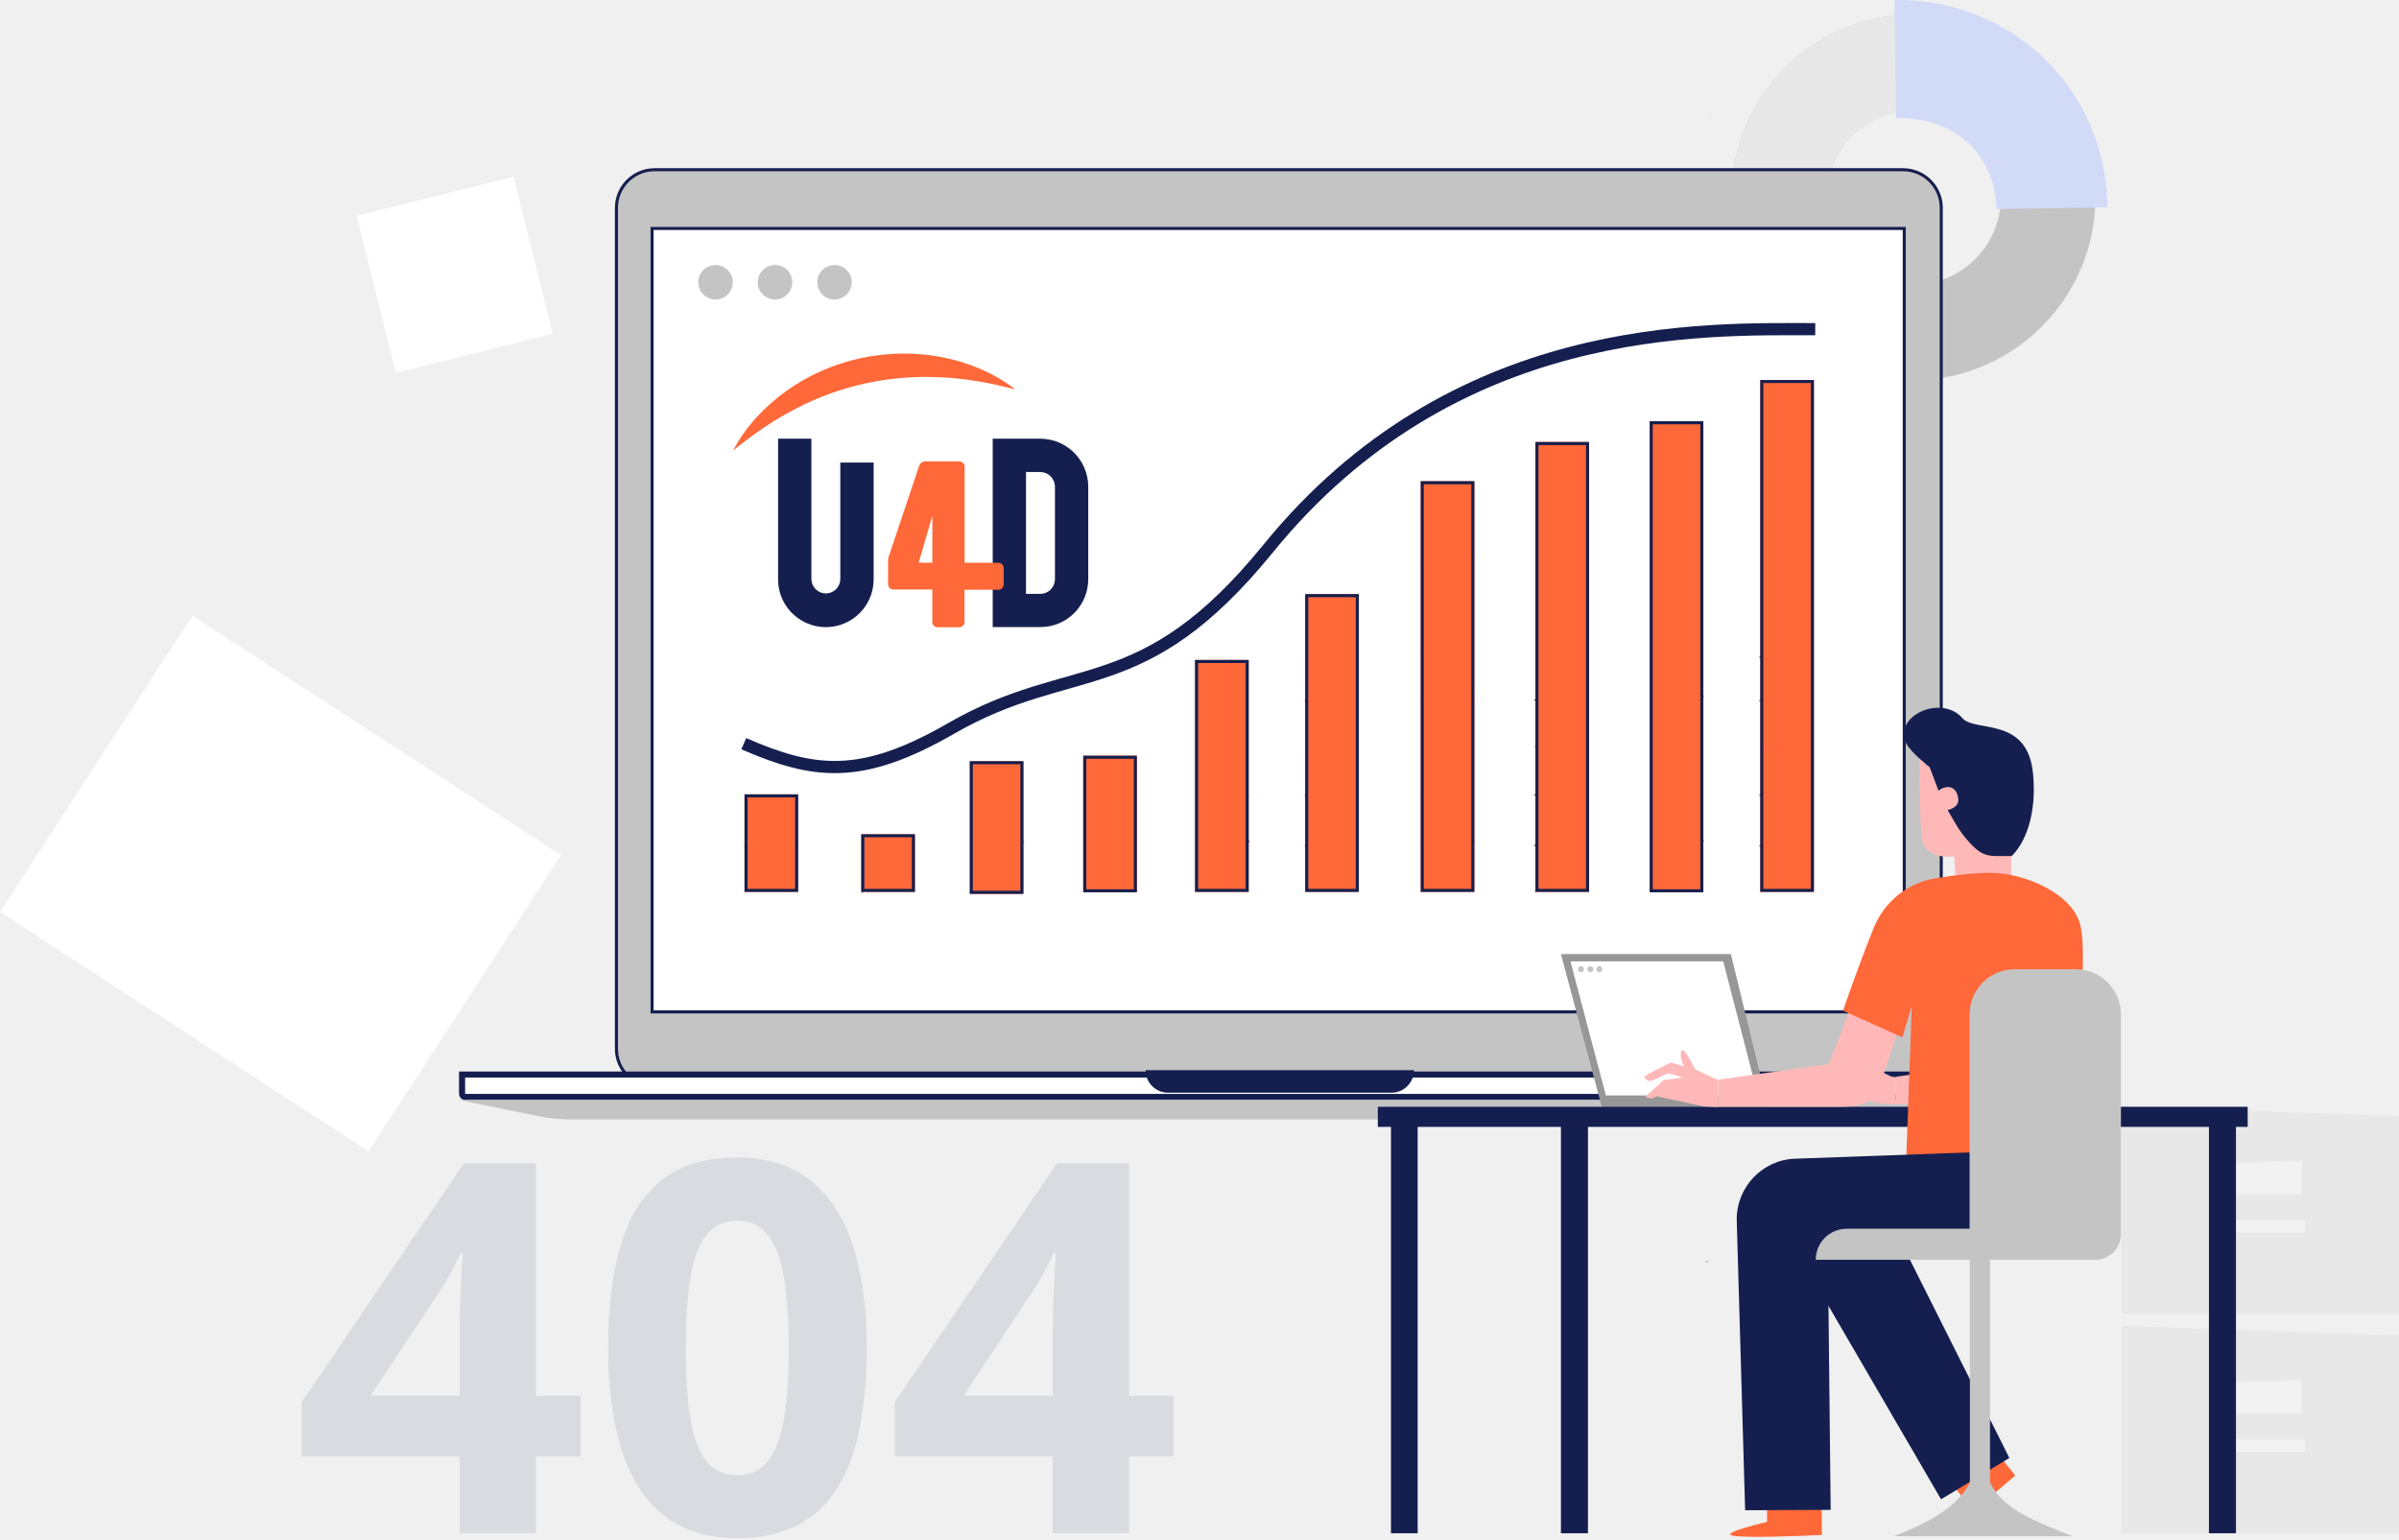
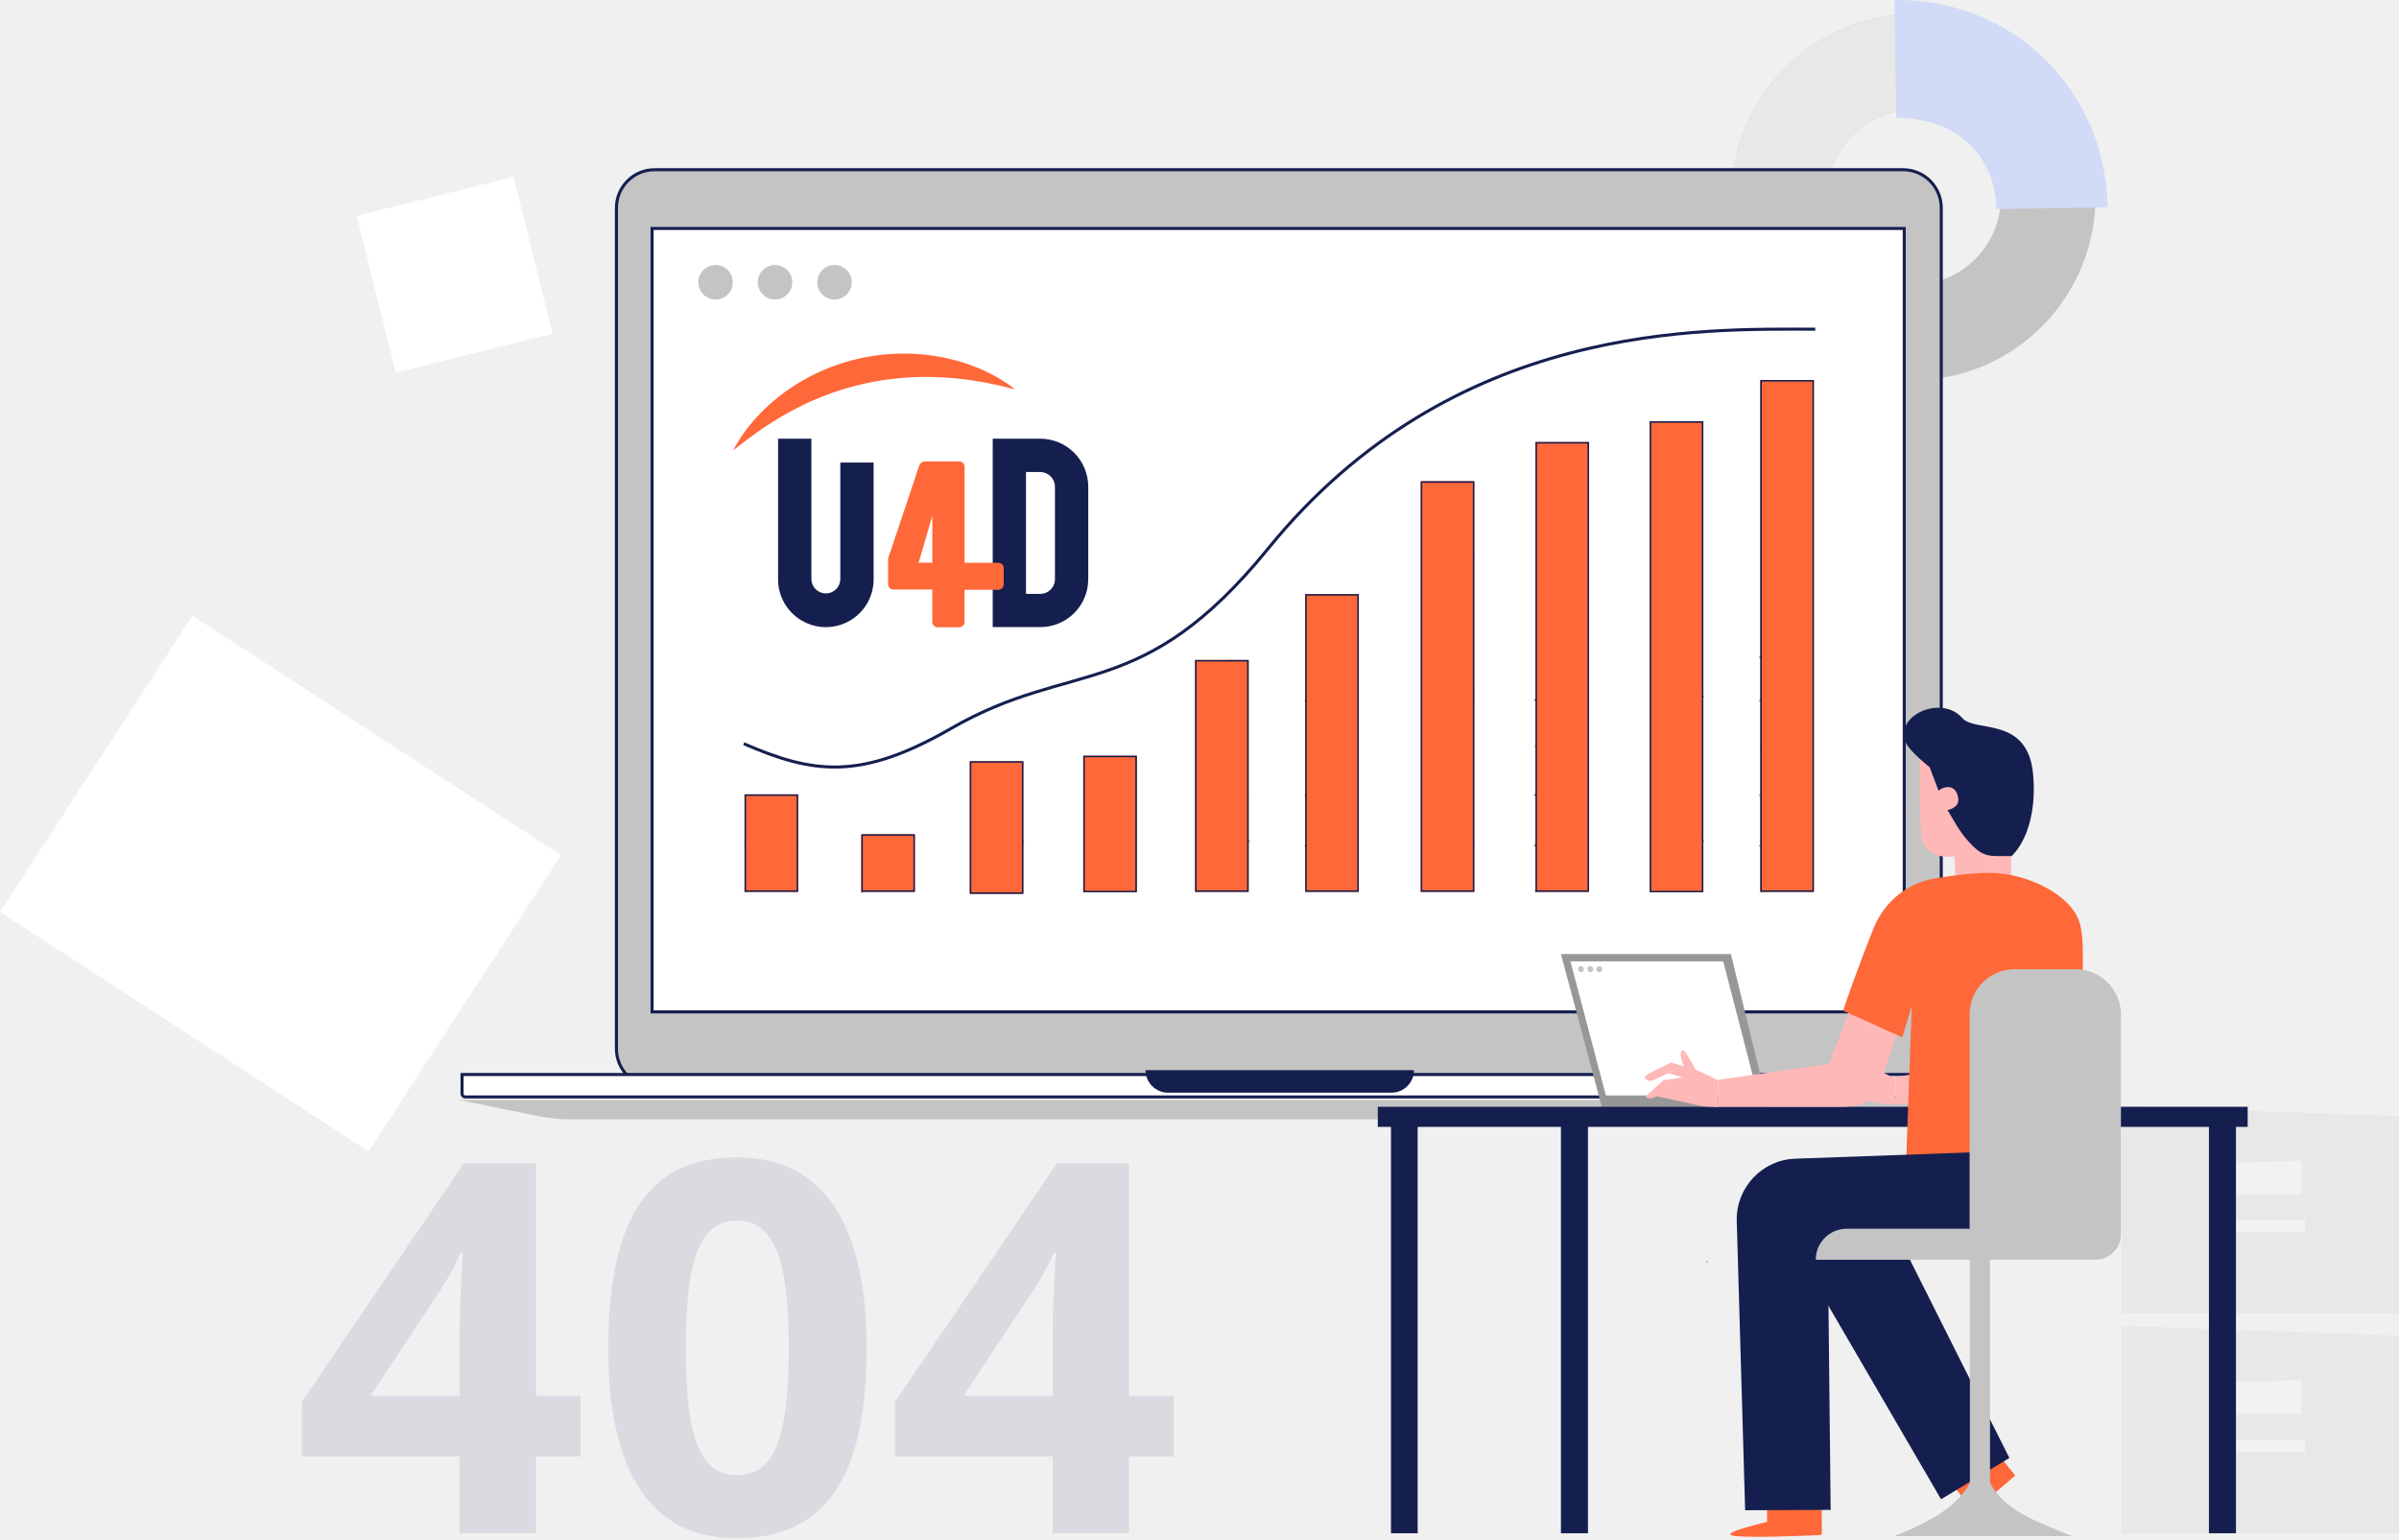
<svg xmlns="http://www.w3.org/2000/svg" width="787" height="505" viewBox="0 0 787 505" fill="none">
  <rect x="117" y="70.832" width="53.043" height="53.043" transform="rotate(-14 117 70.8325)" fill="white" />
  <rect y="299.193" width="115.903" height="144.183" transform="rotate(-56.9897 0 299.193)" fill="white" />
  <path d="M568.009 65.755C567.442 32.692 593.893 5.297 626.767 4.731C659.64 4.164 686.846 30.614 687.413 63.677C687.98 96.739 661.53 124.134 628.656 124.701C595.782 125.268 568.576 98.818 568.009 65.755ZM656.428 64.243C656.239 48.373 643.203 35.715 627.333 36.093C611.652 36.282 598.994 49.507 599.183 65.188C599.372 81.058 612.408 93.716 628.278 93.339C643.959 93.15 656.617 80.114 656.428 64.243Z" fill="#C4C4C4" />
  <path d="M568.02 65.754C567.453 32.692 593.904 5.297 626.777 4.73L627.344 36.092C611.663 36.281 599.005 49.506 599.193 65.188C599.382 81.058 612.419 93.716 628.289 93.338L628.855 124.701C595.793 125.267 568.587 98.817 568.02 65.754Z" fill="#E8E8E8" />
  <path d="M621.485 0.008C660.026 -0.558 690.822 29.292 691.389 68.023L654.925 68.59C654.547 50.075 640.567 38.361 622.052 38.739L621.485 0.008Z" fill="#D1DAF7" />
  <rect x="212.929" y="71.186" width="412.449" height="261.378" fill="white" />
  <path d="M624.305 356.604C631.226 356.604 636.837 350.993 636.837 344.072L636.837 68.216C636.837 61.294 631.226 55.684 624.305 55.684L419.53 55.684L214.755 55.684C207.833 55.684 202.223 61.294 202.223 68.216L202.223 344.072C202.223 350.993 207.834 356.604 214.755 356.604L624.305 356.604ZM624.696 74.955L624.696 331.985L213.918 331.985L213.918 74.955L624.696 74.955Z" fill="#C4C4C4" stroke="#151F4F" />
-   <path d="M686.924 359.893C687.476 359.893 687.924 359.445 687.924 358.893L687.924 352.539L151.582 352.539L151.582 358.893C151.582 359.445 152.029 359.893 152.582 359.893L686.924 359.893Z" fill="white" stroke="#151F4F" stroke-width="2" />
+   <path d="M686.924 359.893C687.476 359.893 687.924 359.445 687.924 358.893L687.924 352.539L151.582 352.539L151.582 358.893C151.582 359.445 152.029 359.893 152.582 359.893L686.924 359.893Z" fill="white" stroke="#151F4F" strokeWidth="2" />
  <path d="M661.989 366.203C658.462 366.898 654.875 367.248 651.279 367.248L187.376 367.248C183.666 367.248 179.965 366.875 176.329 366.135L150.582 360.893L688.924 360.893L661.989 366.203Z" fill="#C4C4C4" />
  <path d="M383.203 358.503L456.47 358.503C460.55 358.503 463.858 355.195 463.858 351.114L375.814 351.114C375.814 355.195 379.122 358.503 383.203 358.503Z" fill="#151F4F" />
  <path d="M275.67 159.62V190.111C275.628 191.341 275.11 192.506 274.224 193.361C273.339 194.216 272.156 194.694 270.924 194.694C269.693 194.694 268.51 194.216 267.625 193.361C266.739 192.506 266.221 191.341 266.179 190.111V143.932H255.256V190.133C255.26 193.451 256.321 196.681 258.285 199.356C260.249 202.031 263.013 204.012 266.179 205.013C269.264 206.01 272.585 206.01 275.67 205.013C278.836 204.012 281.6 202.031 283.564 199.356C285.528 196.681 286.589 193.451 286.593 190.133V151.748H275.67V159.62Z" fill="#151F4F" />
  <path d="M325.663 143.932H341.301C345.46 143.946 349.445 145.604 352.385 148.543C355.326 151.482 356.985 155.464 357 159.62V190.111C356.982 194.261 355.321 198.235 352.379 201.164C349.436 204.092 345.453 205.737 341.301 205.739H325.663V143.932ZM336.585 154.847V194.845H341.301C342.554 194.837 343.755 194.34 344.647 193.459C345.539 192.579 346.052 191.386 346.077 190.133V159.643C346.067 158.38 345.56 157.172 344.667 156.279C343.773 155.386 342.564 154.88 341.301 154.869L336.585 154.847Z" fill="#151F4F" />
  <path d="M240.505 147.789C244.544 140.078 250.718 133.464 257.941 128.275C265.26 123.066 273.565 119.402 282.349 117.509C291.134 115.61 300.211 115.502 309.038 117.193C317.764 118.901 326.14 122.366 333.003 127.727C330.887 127.202 328.798 126.706 326.734 126.241C324.67 125.775 322.61 125.38 320.554 125.054C316.485 124.374 312.378 123.942 308.256 123.763C300.168 123.385 292.066 124.046 284.147 125.731C276.239 127.443 268.592 130.189 261.402 133.897C259.59 134.832 257.793 135.82 256.01 136.863C254.241 137.921 252.482 139.025 250.751 140.189C249.021 141.353 247.312 142.584 245.603 143.842C243.895 145.101 242.214 146.437 240.505 147.789Z" fill="#FF6839" />
  <path d="M301.455 153.034C301.866 151.926 302.515 151.371 303.391 151.371H314.658C315.116 151.368 315.558 151.543 315.889 151.859C316.064 152.003 316.204 152.185 316.3 152.39C316.396 152.595 316.445 152.819 316.444 153.045V184.645H327.6C327.827 184.645 328.051 184.695 328.257 184.791C328.463 184.887 328.646 185.026 328.793 185.199C329.106 185.532 329.278 185.973 329.275 186.43V191.707C329.281 192.165 329.108 192.606 328.793 192.938C328.646 193.112 328.464 193.251 328.258 193.347C328.052 193.443 327.827 193.492 327.6 193.492H316.416V204.131C316.417 204.357 316.368 204.581 316.272 204.786C316.176 204.992 316.036 205.173 315.862 205.317C315.531 205.636 315.089 205.811 314.63 205.805H307.629C307.17 205.811 306.728 205.636 306.398 205.317C306.223 205.173 306.083 204.992 305.987 204.786C305.891 204.581 305.842 204.357 305.843 204.131V193.404H293.006C292.78 193.404 292.556 193.354 292.351 193.258C292.146 193.163 291.964 193.023 291.819 192.849C291.504 192.518 291.331 192.076 291.337 191.619V183.73C291.345 183.464 291.375 183.199 291.425 182.937C291.442 182.682 291.532 182.437 291.686 182.233L301.455 153.034ZM305.86 169.222L301.366 184.611H305.86V169.222Z" fill="#FF6839" />
  <mask id="path-15-inside-1_573_4001" fill="white">
    <path d="M476.496 157.885C476.488 157.878 476.473 157.878 476.45 157.885H466.074V167.74C465.964 167.883 465.916 167.97 465.939 167.992C465.954 168.007 466 167.992 466.074 167.95V184.349C465.969 184.483 465.922 184.561 465.939 184.578C465.952 184.59 465.997 184.569 466.074 184.52V213.224C465.969 213.358 465.922 213.436 465.939 213.453C465.952 213.464 465.997 213.444 466.074 213.395V229.81C465.969 229.943 465.922 230.022 465.939 230.038C465.952 230.05 465.997 230.03 466.074 229.98V260.907C465.969 261.041 465.922 261.119 465.939 261.136C465.952 261.148 465.997 261.128 466.074 261.078V277.493C465.969 277.626 465.922 277.704 465.939 277.721C465.952 277.733 465.997 277.713 466.074 277.663V292.622H466.21C466.215 292.626 466.224 292.626 466.238 292.622H483.669V276.007C483.775 275.873 483.823 275.794 483.805 275.777C483.793 275.765 483.747 275.787 483.669 275.839V228.453C483.775 228.319 483.823 228.241 483.805 228.224C483.793 228.212 483.747 228.232 483.669 228.282V182.993C483.775 182.859 483.823 182.78 483.805 182.763C483.793 182.739 483.747 182.75 483.669 182.792V157.885L476.496 157.885Z" />
    <path d="M244.241 260.618H261.836V275.965C261.913 275.915 261.959 275.895 261.972 275.907C261.989 275.924 261.942 276.002 261.836 276.136V292.622H244.615C244.476 292.723 244.394 292.768 244.377 292.752C244.364 292.74 244.385 292.696 244.437 292.622H244.241V277.663C244.164 277.713 244.118 277.733 244.106 277.721C244.088 277.705 244.135 277.626 244.241 277.493V260.618Z" />
    <path d="M282.544 273.705H300.139V276.166C300.144 276.171 300.144 276.181 300.139 276.195V292.622H283.118C282.774 292.9 282.573 293.038 282.544 293.011C282.521 292.989 282.615 292.854 282.811 292.622H282.544V273.705Z" />
    <path d="M318.14 249.733H330.283C330.302 249.727 330.315 249.727 330.322 249.733L335.735 249.733V261.135L335.737 261.137L335.738 261.139L335.739 261.143L335.739 261.147L335.738 261.154C335.738 261.157 335.737 261.161 335.735 261.165V276.196C335.894 276.075 335.987 276.019 336.006 276.037C336.03 276.059 335.934 276.196 335.735 276.43V293.27H318.14V277.98C318.136 277.975 318.136 277.967 318.14 277.955V249.733Z" />
    <path d="M355.361 247.934H372.956V253.635C372.961 253.64 372.961 253.649 372.956 253.662V292.752H355.361V292.622L355.359 292.619L355.358 292.617L355.358 292.614C355.357 292.611 355.358 292.608 355.358 292.603L355.36 292.598L355.361 292.595V247.934Z" />
    <path d="M445.773 194.924H428.178V215.11C428.173 215.124 428.173 215.133 428.177 215.137L428.178 229.645C427.978 229.879 427.883 230.016 427.906 230.038C427.925 230.056 428.018 230.003 428.178 229.885V245.041C428.175 245.047 428.174 245.053 428.174 245.057C428.174 245.062 428.175 245.066 428.177 245.069L428.178 260.742C427.978 260.977 427.883 261.113 427.906 261.136C427.925 261.153 428.018 261.1 428.178 260.982V277.328C427.978 277.562 427.883 277.699 427.906 277.721C427.925 277.739 428.018 277.685 428.178 277.568V292.595C428.174 292.604 428.173 292.61 428.174 292.615L428.177 292.622C428.181 292.625 428.186 292.626 428.193 292.625C428.196 292.625 428.2 292.624 428.205 292.622H445.773V275.804C445.777 275.791 445.777 275.782 445.773 275.777L445.773 228.251C445.777 228.237 445.777 228.228 445.773 228.224L445.773 198.319C445.777 198.306 445.777 198.297 445.773 198.293L445.773 194.924Z" />
    <path d="M503.701 145.023H521.296V224.323V292.622H503.701V292.469C503.542 292.587 503.449 292.64 503.43 292.622C503.407 292.6 503.502 292.463 503.701 292.229V277.358C503.376 277.619 503.187 277.747 503.159 277.721C503.127 277.69 503.32 277.442 503.701 277.02V260.773C503.376 261.033 503.187 261.162 503.159 261.136C503.127 261.105 503.32 260.857 503.701 260.434V244.916C503.542 245.033 503.449 245.086 503.43 245.069C503.407 245.046 503.502 244.91 503.701 244.676V229.675C503.376 229.936 503.187 230.064 503.159 230.038C503.127 230.007 503.32 229.76 503.701 229.337V145.023Z" />
    <path d="M595.06 124.677H577.465V215.235C577.174 215.565 577.03 215.758 577.059 215.785C577.082 215.807 577.223 215.717 577.465 215.529V229.489C577.174 229.819 577.03 230.011 577.059 230.038C577.082 230.061 577.223 229.971 577.465 229.782V244.84C577.359 244.974 577.312 245.052 577.33 245.069C577.342 245.08 577.388 245.06 577.465 245.011V260.586C577.174 260.916 577.03 261.108 577.059 261.136C577.082 261.158 577.223 261.068 577.465 260.88V277.172C577.174 277.502 577.03 277.694 577.059 277.721C577.082 277.743 577.223 277.654 577.465 277.465V292.394C577.359 292.527 577.312 292.605 577.33 292.622C577.342 292.634 577.388 292.614 577.465 292.564V292.622H595.06V124.677Z" />
    <path d="M558.787 138.197H555.809C555.803 138.191 555.792 138.191 555.776 138.197H541.192V183.229C541.188 183.24 541.187 183.249 541.188 183.255L541.192 183.262L541.192 198.265C541.19 198.272 541.188 198.278 541.188 198.282C541.188 198.287 541.19 198.29 541.192 198.292L541.192 213.425C541.189 213.434 541.188 213.441 541.189 213.446L541.192 213.453L541.192 230.011C541.19 230.018 541.188 230.024 541.188 230.029C541.189 230.033 541.19 230.036 541.192 230.038L541.192 261.108C541.187 261.122 541.187 261.131 541.192 261.136L541.192 277.694C541.187 277.707 541.187 277.717 541.192 277.721L541.192 292.752H558.787V276.17C558.986 275.936 559.081 275.8 559.057 275.777C559.039 275.76 558.946 275.815 558.787 275.936V260.903C558.792 260.89 558.792 260.881 558.787 260.876V244.318C558.792 244.305 558.792 244.296 558.787 244.291V228.616C558.986 228.382 559.081 228.246 559.057 228.224C559.039 228.206 558.946 228.259 558.787 228.376L558.787 213.22C558.792 213.207 558.792 213.198 558.787 213.194L558.787 196.635L558.789 196.628L558.79 196.626L558.79 196.621C558.791 196.615 558.79 196.611 558.787 196.608L558.787 181.475C558.792 181.461 558.792 181.452 558.787 181.448L558.787 138.197Z" />
    <path d="M404.173 216.52H409.635V260.934C409.712 260.885 409.758 260.865 409.77 260.876C409.787 260.893 409.74 260.971 409.635 261.105V276.043C409.877 275.849 410.018 275.755 410.041 275.777C410.069 275.805 409.925 275.997 409.635 276.327V292.622H392.474C392.46 292.626 392.451 292.626 392.446 292.622H392.04V216.52H403.956C404.108 216.415 404.199 216.369 404.221 216.39C404.235 216.404 404.219 216.448 404.173 216.52Z" />
  </mask>
  <path d="M476.496 157.885C476.488 157.878 476.473 157.878 476.45 157.885H466.074V167.74C465.964 167.883 465.916 167.97 465.939 167.992C465.954 168.007 466 167.992 466.074 167.95V184.349C465.969 184.483 465.922 184.561 465.939 184.578C465.952 184.59 465.997 184.569 466.074 184.52V213.224C465.969 213.358 465.922 213.436 465.939 213.453C465.952 213.464 465.997 213.444 466.074 213.395V229.81C465.969 229.943 465.922 230.022 465.939 230.038C465.952 230.05 465.997 230.03 466.074 229.98V260.907C465.969 261.041 465.922 261.119 465.939 261.136C465.952 261.148 465.997 261.128 466.074 261.078V277.493C465.969 277.626 465.922 277.704 465.939 277.721C465.952 277.733 465.997 277.713 466.074 277.663V292.622H466.21C466.215 292.626 466.224 292.626 466.238 292.622H483.669V276.007C483.775 275.873 483.823 275.794 483.805 275.777C483.793 275.765 483.747 275.787 483.669 275.839V228.453C483.775 228.319 483.823 228.241 483.805 228.224C483.793 228.212 483.747 228.232 483.669 228.282V182.993C483.775 182.859 483.823 182.78 483.805 182.763C483.793 182.739 483.747 182.75 483.669 182.792V157.885L476.496 157.885Z" fill="#FF6839" />
  <path d="M244.241 260.618H261.836V275.965C261.913 275.915 261.959 275.895 261.972 275.907C261.989 275.924 261.942 276.002 261.836 276.136V292.622H244.615C244.476 292.723 244.394 292.768 244.377 292.752C244.364 292.74 244.385 292.696 244.437 292.622H244.241V277.663C244.164 277.713 244.118 277.733 244.106 277.721C244.088 277.705 244.135 277.626 244.241 277.493V260.618Z" fill="#FF6839" />
  <path d="M282.544 273.705H300.139V276.166C300.144 276.171 300.144 276.181 300.139 276.195V292.622H283.118C282.774 292.9 282.573 293.038 282.544 293.011C282.521 292.989 282.615 292.854 282.811 292.622H282.544V273.705Z" fill="#FF6839" />
  <path d="M318.14 249.733H330.283C330.302 249.727 330.315 249.727 330.322 249.733L335.735 249.733V261.135L335.737 261.137L335.738 261.139L335.739 261.143L335.739 261.147L335.738 261.154C335.738 261.157 335.737 261.161 335.735 261.165V276.196C335.894 276.075 335.987 276.019 336.006 276.037C336.03 276.059 335.934 276.196 335.735 276.43V293.27H318.14V277.98C318.136 277.975 318.136 277.967 318.14 277.955V249.733Z" fill="#FF6839" />
  <path d="M355.361 247.934H372.956V253.635C372.961 253.64 372.961 253.649 372.956 253.662V292.752H355.361V292.622L355.359 292.619L355.358 292.617L355.358 292.614C355.357 292.611 355.358 292.608 355.358 292.603L355.36 292.598L355.361 292.595V247.934Z" fill="#FF6839" />
  <path d="M445.773 194.924H428.178V215.11C428.173 215.124 428.173 215.133 428.177 215.137L428.178 229.645C427.978 229.879 427.883 230.016 427.906 230.038C427.925 230.056 428.018 230.003 428.178 229.885V245.041C428.175 245.047 428.174 245.053 428.174 245.057C428.174 245.062 428.175 245.066 428.177 245.069L428.178 260.742C427.978 260.977 427.883 261.113 427.906 261.136C427.925 261.153 428.018 261.1 428.178 260.982V277.328C427.978 277.562 427.883 277.699 427.906 277.721C427.925 277.739 428.018 277.685 428.178 277.568V292.595C428.174 292.604 428.173 292.61 428.174 292.615L428.177 292.622C428.181 292.625 428.186 292.626 428.193 292.625C428.196 292.625 428.2 292.624 428.205 292.622H445.773V275.804C445.777 275.791 445.777 275.782 445.773 275.777L445.773 228.251C445.777 228.237 445.777 228.228 445.773 228.224L445.773 198.319C445.777 198.306 445.777 198.297 445.773 198.293L445.773 194.924Z" fill="#FF6839" />
  <path d="M503.701 145.023H521.296V224.323V292.622H503.701V292.469C503.542 292.587 503.449 292.64 503.43 292.622C503.407 292.6 503.502 292.463 503.701 292.229V277.358C503.376 277.619 503.187 277.747 503.159 277.721C503.127 277.69 503.32 277.442 503.701 277.02V260.773C503.376 261.033 503.187 261.162 503.159 261.136C503.127 261.105 503.32 260.857 503.701 260.434V244.916C503.542 245.033 503.449 245.086 503.43 245.069C503.407 245.046 503.502 244.91 503.701 244.676V229.675C503.376 229.936 503.187 230.064 503.159 230.038C503.127 230.007 503.32 229.76 503.701 229.337V145.023Z" fill="#FF6839" />
  <path d="M595.06 124.677H577.465V215.235C577.174 215.565 577.03 215.758 577.059 215.785C577.082 215.807 577.223 215.717 577.465 215.529V229.489C577.174 229.819 577.03 230.011 577.059 230.038C577.082 230.061 577.223 229.971 577.465 229.782V244.84C577.359 244.974 577.312 245.052 577.33 245.069C577.342 245.08 577.388 245.06 577.465 245.011V260.586C577.174 260.916 577.03 261.108 577.059 261.136C577.082 261.158 577.223 261.068 577.465 260.88V277.172C577.174 277.502 577.03 277.694 577.059 277.721C577.082 277.743 577.223 277.654 577.465 277.465V292.394C577.359 292.527 577.312 292.605 577.33 292.622C577.342 292.634 577.388 292.614 577.465 292.564V292.622H595.06V124.677Z" fill="#FF6839" />
  <path d="M558.787 138.197H555.809C555.803 138.191 555.792 138.191 555.776 138.197H541.192V183.229C541.188 183.24 541.187 183.249 541.188 183.255L541.192 183.262L541.192 198.265C541.19 198.272 541.188 198.278 541.188 198.282C541.188 198.287 541.19 198.29 541.192 198.292L541.192 213.425C541.189 213.434 541.188 213.441 541.189 213.446L541.192 213.453L541.192 230.011C541.19 230.018 541.188 230.024 541.188 230.029C541.189 230.033 541.19 230.036 541.192 230.038L541.192 261.108C541.187 261.122 541.187 261.131 541.192 261.136L541.192 277.694C541.187 277.707 541.187 277.717 541.192 277.721L541.192 292.752H558.787V276.17C558.986 275.936 559.081 275.8 559.057 275.777C559.039 275.76 558.946 275.815 558.787 275.936V260.903C558.792 260.89 558.792 260.881 558.787 260.876V244.318C558.792 244.305 558.792 244.296 558.787 244.291V228.616C558.986 228.382 559.081 228.246 559.057 228.224C559.039 228.206 558.946 228.259 558.787 228.376L558.787 213.22C558.792 213.207 558.792 213.198 558.787 213.194L558.787 196.635L558.789 196.628L558.79 196.626L558.79 196.621C558.791 196.615 558.79 196.611 558.787 196.608L558.787 181.475C558.792 181.461 558.792 181.452 558.787 181.448L558.787 138.197Z" fill="#FF6839" />
  <path d="M404.173 216.52H409.635V260.934C409.712 260.885 409.758 260.865 409.77 260.876C409.787 260.893 409.74 260.971 409.635 261.105V276.043C409.877 275.849 410.018 275.755 410.041 275.777C410.069 275.805 409.925 275.997 409.635 276.327V292.622H392.474C392.46 292.626 392.451 292.626 392.446 292.622H392.04V216.52H403.956C404.108 216.415 404.199 216.369 404.221 216.39C404.235 216.404 404.219 216.448 404.173 216.52Z" fill="#FF6839" />
-   <path d="M476.496 157.885C476.488 157.878 476.473 157.878 476.45 157.885H466.074V167.74C465.964 167.883 465.916 167.97 465.939 167.992C465.954 168.007 466 167.992 466.074 167.95V184.349C465.969 184.483 465.922 184.561 465.939 184.578C465.952 184.59 465.997 184.569 466.074 184.52V213.224C465.969 213.358 465.922 213.436 465.939 213.453C465.952 213.464 465.997 213.444 466.074 213.395V229.81C465.969 229.943 465.922 230.022 465.939 230.038C465.952 230.05 465.997 230.03 466.074 229.98V260.907C465.969 261.041 465.922 261.119 465.939 261.136C465.952 261.148 465.997 261.128 466.074 261.078V277.493C465.969 277.626 465.922 277.704 465.939 277.721C465.952 277.733 465.997 277.713 466.074 277.663V292.622H466.21C466.215 292.626 466.224 292.626 466.238 292.622H483.669V276.007C483.775 275.873 483.823 275.794 483.805 275.777C483.793 275.765 483.747 275.787 483.669 275.839V228.453C483.775 228.319 483.823 228.241 483.805 228.224C483.793 228.212 483.747 228.232 483.669 228.282V182.993C483.775 182.859 483.823 182.78 483.805 182.763C483.793 182.739 483.747 182.75 483.669 182.792V157.885L476.496 157.885Z" stroke="#151F4F" stroke-width="2" mask="url(#path-15-inside-1_573_4001)" />
-   <path d="M244.241 260.618H261.836V275.965C261.913 275.915 261.959 275.895 261.972 275.907C261.989 275.924 261.942 276.002 261.836 276.136V292.622H244.615C244.476 292.723 244.394 292.768 244.377 292.752C244.364 292.74 244.385 292.696 244.437 292.622H244.241V277.663C244.164 277.713 244.118 277.733 244.106 277.721C244.088 277.705 244.135 277.626 244.241 277.493V260.618Z" stroke="#151F4F" stroke-width="2" mask="url(#path-15-inside-1_573_4001)" />
-   <path d="M282.544 273.705H300.139V276.166C300.144 276.171 300.144 276.181 300.139 276.195V292.622H283.118C282.774 292.9 282.573 293.038 282.544 293.011C282.521 292.989 282.615 292.854 282.811 292.622H282.544V273.705Z" stroke="#151F4F" stroke-width="2" mask="url(#path-15-inside-1_573_4001)" />
-   <path d="M318.14 249.733H330.283C330.302 249.727 330.315 249.727 330.322 249.733L335.735 249.733V261.135L335.737 261.137L335.738 261.139L335.739 261.143L335.739 261.147L335.738 261.154C335.738 261.157 335.737 261.161 335.735 261.165V276.196C335.894 276.075 335.987 276.019 336.006 276.037C336.03 276.059 335.934 276.196 335.735 276.43V293.27H318.14V277.98C318.136 277.975 318.136 277.967 318.14 277.955V249.733Z" stroke="#151F4F" stroke-width="2" mask="url(#path-15-inside-1_573_4001)" />
-   <path d="M355.361 247.934H372.956V253.635C372.961 253.64 372.961 253.649 372.956 253.662V292.752H355.361V292.622L355.359 292.619L355.358 292.617L355.358 292.614C355.357 292.611 355.358 292.608 355.358 292.603L355.36 292.598L355.361 292.595V247.934Z" stroke="#151F4F" stroke-width="2" mask="url(#path-15-inside-1_573_4001)" />
-   <path d="M445.773 194.924H428.178V215.11C428.173 215.124 428.173 215.133 428.177 215.137L428.178 229.645C427.978 229.879 427.883 230.016 427.906 230.038C427.925 230.056 428.018 230.003 428.178 229.885V245.041C428.175 245.047 428.174 245.053 428.174 245.057C428.174 245.062 428.175 245.066 428.177 245.069L428.178 260.742C427.978 260.977 427.883 261.113 427.906 261.136C427.925 261.153 428.018 261.1 428.178 260.982V277.328C427.978 277.562 427.883 277.699 427.906 277.721C427.925 277.739 428.018 277.685 428.178 277.568V292.595C428.174 292.604 428.173 292.61 428.174 292.615L428.177 292.622C428.181 292.625 428.186 292.626 428.193 292.625C428.196 292.625 428.2 292.624 428.205 292.622H445.773V275.804C445.777 275.791 445.777 275.782 445.773 275.777L445.773 228.251C445.777 228.237 445.777 228.228 445.773 228.224L445.773 198.319C445.777 198.306 445.777 198.297 445.773 198.293L445.773 194.924Z" stroke="#151F4F" stroke-width="2" mask="url(#path-15-inside-1_573_4001)" />
-   <path d="M503.701 145.023H521.296V224.323V292.622H503.701V292.469C503.542 292.587 503.449 292.64 503.43 292.622C503.407 292.6 503.502 292.463 503.701 292.229V277.358C503.376 277.619 503.187 277.747 503.159 277.721C503.127 277.69 503.32 277.442 503.701 277.02V260.773C503.376 261.033 503.187 261.162 503.159 261.136C503.127 261.105 503.32 260.857 503.701 260.434V244.916C503.542 245.033 503.449 245.086 503.43 245.069C503.407 245.046 503.502 244.91 503.701 244.676V229.675C503.376 229.936 503.187 230.064 503.159 230.038C503.127 230.007 503.32 229.76 503.701 229.337V145.023Z" stroke="#151F4F" stroke-width="2" mask="url(#path-15-inside-1_573_4001)" />
-   <path d="M595.06 124.677H577.465V215.235C577.174 215.565 577.03 215.758 577.059 215.785C577.082 215.807 577.223 215.717 577.465 215.529V229.489C577.174 229.819 577.03 230.011 577.059 230.038C577.082 230.061 577.223 229.971 577.465 229.782V244.84C577.359 244.974 577.312 245.052 577.33 245.069C577.342 245.08 577.388 245.06 577.465 245.011V260.586C577.174 260.916 577.03 261.108 577.059 261.136C577.082 261.158 577.223 261.068 577.465 260.88V277.172C577.174 277.502 577.03 277.694 577.059 277.721C577.082 277.743 577.223 277.654 577.465 277.465V292.394C577.359 292.527 577.312 292.605 577.33 292.622C577.342 292.634 577.388 292.614 577.465 292.564V292.622H595.06V124.677Z" stroke="#151F4F" stroke-width="2" mask="url(#path-15-inside-1_573_4001)" />
-   <path d="M558.787 138.197H555.809C555.803 138.191 555.792 138.191 555.776 138.197H541.192V183.229C541.188 183.24 541.187 183.249 541.188 183.255L541.192 183.262L541.192 198.265C541.19 198.272 541.188 198.278 541.188 198.282C541.188 198.287 541.19 198.29 541.192 198.292L541.192 213.425C541.189 213.434 541.188 213.441 541.189 213.446L541.192 213.453L541.192 230.011C541.19 230.018 541.188 230.024 541.188 230.029C541.189 230.033 541.19 230.036 541.192 230.038L541.192 261.108C541.187 261.122 541.187 261.131 541.192 261.136L541.192 277.694C541.187 277.707 541.187 277.717 541.192 277.721L541.192 292.752H558.787V276.17C558.986 275.936 559.081 275.8 559.057 275.777C559.039 275.76 558.946 275.815 558.787 275.936V260.903C558.792 260.89 558.792 260.881 558.787 260.876V244.318C558.792 244.305 558.792 244.296 558.787 244.291V228.616C558.986 228.382 559.081 228.246 559.057 228.224C559.039 228.206 558.946 228.259 558.787 228.376L558.787 213.22C558.792 213.207 558.792 213.198 558.787 213.194L558.787 196.635L558.789 196.628L558.79 196.626L558.79 196.621C558.791 196.615 558.79 196.611 558.787 196.608L558.787 181.475C558.792 181.461 558.792 181.452 558.787 181.448L558.787 138.197Z" stroke="#151F4F" stroke-width="2" mask="url(#path-15-inside-1_573_4001)" />
-   <path d="M404.173 216.52H409.635V260.934C409.712 260.885 409.758 260.865 409.77 260.876C409.787 260.893 409.74 260.971 409.635 261.105V276.043C409.877 275.849 410.018 275.755 410.041 275.777C410.069 275.805 409.925 275.997 409.635 276.327V292.622H392.474C392.46 292.626 392.451 292.626 392.446 292.622H392.04V216.52H403.956C404.108 216.415 404.199 216.369 404.221 216.39C404.235 216.404 404.219 216.448 404.173 216.52Z" stroke="#151F4F" stroke-width="2" mask="url(#path-15-inside-1_573_4001)" />
-   <path d="M244 244C267 254 282.5 256 312 239C352 215.949 374.594 230.91 416 180C477 105 559 108 595.5 108" stroke="#151F4F" stroke-width="4" />
+   <path d="M476.496 157.885C476.488 157.878 476.473 157.878 476.45 157.885H466.074V167.74C465.964 167.883 465.916 167.97 465.939 167.992C465.954 168.007 466 167.992 466.074 167.95V184.349C465.969 184.483 465.922 184.561 465.939 184.578C465.952 184.59 465.997 184.569 466.074 184.52V213.224C465.969 213.358 465.922 213.436 465.939 213.453C465.952 213.464 465.997 213.444 466.074 213.395V229.81C465.969 229.943 465.922 230.022 465.939 230.038C465.952 230.05 465.997 230.03 466.074 229.98V260.907C465.969 261.041 465.922 261.119 465.939 261.136C465.952 261.148 465.997 261.128 466.074 261.078V277.493C465.969 277.626 465.922 277.704 465.939 277.721C465.952 277.733 465.997 277.713 466.074 277.663V292.622H466.21C466.215 292.626 466.224 292.626 466.238 292.622H483.669V276.007C483.775 275.873 483.823 275.794 483.805 275.777C483.793 275.765 483.747 275.787 483.669 275.839V228.453C483.775 228.319 483.823 228.241 483.805 228.224C483.793 228.212 483.747 228.232 483.669 228.282V182.993C483.775 182.859 483.823 182.78 483.805 182.763C483.793 182.739 483.747 182.75 483.669 182.792V157.885L476.496 157.885Z" stroke="#151F4F" strokeWidth="2" mask="url(#path-15-inside-1_573_4001)" />
+   <path d="M244.241 260.618H261.836V275.965C261.913 275.915 261.959 275.895 261.972 275.907C261.989 275.924 261.942 276.002 261.836 276.136V292.622H244.615C244.476 292.723 244.394 292.768 244.377 292.752C244.364 292.74 244.385 292.696 244.437 292.622H244.241V277.663C244.164 277.713 244.118 277.733 244.106 277.721C244.088 277.705 244.135 277.626 244.241 277.493V260.618Z" stroke="#151F4F" strokeWidth="2" mask="url(#path-15-inside-1_573_4001)" />
+   <path d="M282.544 273.705H300.139V276.166C300.144 276.171 300.144 276.181 300.139 276.195V292.622H283.118C282.774 292.9 282.573 293.038 282.544 293.011C282.521 292.989 282.615 292.854 282.811 292.622H282.544V273.705Z" stroke="#151F4F" strokeWidth="2" mask="url(#path-15-inside-1_573_4001)" />
+   <path d="M318.14 249.733H330.283C330.302 249.727 330.315 249.727 330.322 249.733L335.735 249.733V261.135L335.737 261.137L335.738 261.139L335.739 261.143L335.739 261.147L335.738 261.154C335.738 261.157 335.737 261.161 335.735 261.165V276.196C335.894 276.075 335.987 276.019 336.006 276.037C336.03 276.059 335.934 276.196 335.735 276.43V293.27H318.14V277.98C318.136 277.975 318.136 277.967 318.14 277.955V249.733Z" stroke="#151F4F" strokeWidth="2" mask="url(#path-15-inside-1_573_4001)" />
+   <path d="M355.361 247.934H372.956V253.635C372.961 253.64 372.961 253.649 372.956 253.662V292.752H355.361V292.622L355.359 292.619L355.358 292.617L355.358 292.614C355.357 292.611 355.358 292.608 355.358 292.603L355.36 292.598L355.361 292.595V247.934Z" stroke="#151F4F" strokeWidth="2" mask="url(#path-15-inside-1_573_4001)" />
+   <path d="M445.773 194.924H428.178V215.11C428.173 215.124 428.173 215.133 428.177 215.137L428.178 229.645C427.978 229.879 427.883 230.016 427.906 230.038C427.925 230.056 428.018 230.003 428.178 229.885V245.041C428.175 245.047 428.174 245.053 428.174 245.057C428.174 245.062 428.175 245.066 428.177 245.069L428.178 260.742C427.978 260.977 427.883 261.113 427.906 261.136C427.925 261.153 428.018 261.1 428.178 260.982V277.328C427.978 277.562 427.883 277.699 427.906 277.721C427.925 277.739 428.018 277.685 428.178 277.568V292.595C428.174 292.604 428.173 292.61 428.174 292.615L428.177 292.622C428.181 292.625 428.186 292.626 428.193 292.625C428.196 292.625 428.2 292.624 428.205 292.622H445.773V275.804C445.777 275.791 445.777 275.782 445.773 275.777L445.773 228.251C445.777 228.237 445.777 228.228 445.773 228.224L445.773 198.319C445.777 198.306 445.777 198.297 445.773 198.293L445.773 194.924Z" stroke="#151F4F" strokeWidth="2" mask="url(#path-15-inside-1_573_4001)" />
+   <path d="M503.701 145.023H521.296V224.323V292.622H503.701V292.469C503.542 292.587 503.449 292.64 503.43 292.622C503.407 292.6 503.502 292.463 503.701 292.229V277.358C503.376 277.619 503.187 277.747 503.159 277.721C503.127 277.69 503.32 277.442 503.701 277.02V260.773C503.376 261.033 503.187 261.162 503.159 261.136C503.127 261.105 503.32 260.857 503.701 260.434V244.916C503.542 245.033 503.449 245.086 503.43 245.069C503.407 245.046 503.502 244.91 503.701 244.676V229.675C503.376 229.936 503.187 230.064 503.159 230.038C503.127 230.007 503.32 229.76 503.701 229.337V145.023Z" stroke="#151F4F" strokeWidth="2" mask="url(#path-15-inside-1_573_4001)" />
+   <path d="M595.06 124.677H577.465V215.235C577.174 215.565 577.03 215.758 577.059 215.785C577.082 215.807 577.223 215.717 577.465 215.529V229.489C577.174 229.819 577.03 230.011 577.059 230.038C577.082 230.061 577.223 229.971 577.465 229.782V244.84C577.359 244.974 577.312 245.052 577.33 245.069C577.342 245.08 577.388 245.06 577.465 245.011V260.586C577.174 260.916 577.03 261.108 577.059 261.136C577.082 261.158 577.223 261.068 577.465 260.88V277.172C577.174 277.502 577.03 277.694 577.059 277.721C577.082 277.743 577.223 277.654 577.465 277.465V292.394C577.359 292.527 577.312 292.605 577.33 292.622C577.342 292.634 577.388 292.614 577.465 292.564V292.622H595.06V124.677Z" stroke="#151F4F" strokeWidth="2" mask="url(#path-15-inside-1_573_4001)" />
+   <path d="M558.787 138.197H555.809C555.803 138.191 555.792 138.191 555.776 138.197H541.192V183.229C541.188 183.24 541.187 183.249 541.188 183.255L541.192 183.262L541.192 198.265C541.19 198.272 541.188 198.278 541.188 198.282C541.188 198.287 541.19 198.29 541.192 198.292L541.192 213.425C541.189 213.434 541.188 213.441 541.189 213.446L541.192 213.453L541.192 230.011C541.19 230.018 541.188 230.024 541.188 230.029C541.189 230.033 541.19 230.036 541.192 230.038L541.192 261.108C541.187 261.122 541.187 261.131 541.192 261.136L541.192 277.694C541.187 277.707 541.187 277.717 541.192 277.721L541.192 292.752H558.787V276.17C558.986 275.936 559.081 275.8 559.057 275.777C559.039 275.76 558.946 275.815 558.787 275.936V260.903C558.792 260.89 558.792 260.881 558.787 260.876V244.318C558.792 244.305 558.792 244.296 558.787 244.291V228.616C558.986 228.382 559.081 228.246 559.057 228.224C559.039 228.206 558.946 228.259 558.787 228.376L558.787 213.22C558.792 213.207 558.792 213.198 558.787 213.194L558.787 196.635L558.789 196.628L558.79 196.626L558.79 196.621C558.791 196.615 558.79 196.611 558.787 196.608L558.787 181.475C558.792 181.461 558.792 181.452 558.787 181.448L558.787 138.197Z" stroke="#151F4F" strokeWidth="2" mask="url(#path-15-inside-1_573_4001)" />
+   <path d="M404.173 216.52H409.635V260.934C409.712 260.885 409.758 260.865 409.77 260.876C409.787 260.893 409.74 260.971 409.635 261.105V276.043C409.877 275.849 410.018 275.755 410.041 275.777C410.069 275.805 409.925 275.997 409.635 276.327V292.622H392.474C392.46 292.626 392.451 292.626 392.446 292.622H392.04V216.52H403.956C404.108 216.415 404.199 216.369 404.221 216.39C404.235 216.404 404.219 216.448 404.173 216.52Z" stroke="#151F4F" strokeWidth="2" mask="url(#path-15-inside-1_573_4001)" />
+   <path d="M244 244C267 254 282.5 256 312 239C352 215.949 374.594 230.91 416 180C477 105 559 108 595.5 108" stroke="#151F4F" strokeWidth="4" />
  <path d="M234.74 98.266C237.868 98.266 240.404 95.732 240.404 92.606C240.404 89.48 237.868 86.946 234.74 86.946C231.612 86.946 229.076 89.48 229.076 92.606C229.076 95.732 231.612 98.266 234.74 98.266Z" fill="#C4C4C4" />
  <path d="M254.25 98.266C257.378 98.266 259.914 95.732 259.914 92.606C259.914 89.48 257.378 86.946 254.25 86.946C251.122 86.946 248.586 89.48 248.586 92.606C248.586 95.732 251.122 98.266 254.25 98.266Z" fill="#C4C4C4" />
  <path d="M273.759 98.266C276.887 98.266 279.423 95.732 279.423 92.606C279.423 89.48 276.887 86.946 273.759 86.946C270.631 86.946 268.095 89.48 268.095 92.606C268.095 95.732 270.631 98.266 273.759 98.266Z" fill="#C4C4C4" />
  <path d="M560.606 38.743L561.043 37H561.13L560.606 38.743Z" fill="#C4C4C4" />
  <g clip-path="url(#clip0_573_4001)">
    <path d="M696 435V503H787V438.178L696 435Z" fill="#E8E8E8" />
    <path d="M727.467 453.642V463.81H755.107V452.794L727.467 453.642Z" fill="#F2F2F2" />
    <path d="M756.171 472.284H727.467V476.309H756.171V472.284Z" fill="#F2F2F2" />
  </g>
  <g clip-path="url(#clip1_573_4001)">
    <path d="M696 363V431H787V366.178L696 363Z" fill="#E8E8E8" />
    <path d="M727.467 381.642V391.81H755.107V380.794L727.467 381.642Z" fill="#F2F2F2" />
    <path d="M756.171 400.284H727.467V404.309H756.171V400.284Z" fill="#F2F2F2" />
  </g>
  <path d="M607.987 359.766H536.528V363.243H607.987V359.766Z" fill="#C4C4C4" />
  <path d="M525.497 363.243L512.069 313.006H567.821L580.051 363.243H525.497Z" fill="#979797" />
  <path d="M576.694 359.406H526.817L515.187 315.404H565.304L576.694 359.406Z" fill="white" />
  <path d="M523.681 317.971C523.681 318.553 524.069 318.942 524.652 318.942C525.234 318.942 525.622 318.553 525.622 317.971C525.622 317.389 525.234 317 524.652 317C524.069 317 523.681 317.389 523.681 317.971Z" fill="#C4C4C4" />
  <path d="M520.77 317.971C520.77 318.553 521.158 318.942 521.74 318.942C522.322 318.942 522.711 318.553 522.711 317.971C522.711 317.389 522.322 317 521.74 317C521.158 317 520.77 317.389 520.77 317.971Z" fill="#C4C4C4" />
  <path d="M517.663 317.971C517.663 318.553 518.051 318.942 518.634 318.942C519.216 318.942 519.604 318.553 519.604 317.971C519.604 317.389 519.216 317 518.634 317C518.051 317 517.663 317.389 517.663 317.971Z" fill="#C4C4C4" />
  <path d="M452 363.123V369.717H456.316V503.044H465.069V369.717H512.069V503.044H520.941V369.717H724.648V503.044H733.52V369.717H737.357V363.123H452Z" fill="#151F4F" />
  <path d="M560.028 414.08C560.226 414.08 560.387 414.026 560.387 413.96C560.387 413.894 560.226 413.84 560.028 413.84C559.829 413.84 559.668 413.894 559.668 413.96C559.668 414.026 559.829 414.08 560.028 414.08Z" fill="#455A64" />
  <path d="M681.983 333.748L674.789 355.33C672.87 361.205 667.715 362.164 661.6 362.164H621.794V353.291L658.123 348.136L666.756 325.955L681.983 333.748Z" fill="#FFB8B8" />
  <path d="M620.456 353.208L617.459 351.733C617.459 351.733 617.459 351.732 616.26 351.133C615.061 351.133 610.523 348.855 610.523 348.855L606.327 347.656C606.327 347.656 597.214 351.853 597.694 352.452C598.054 353.052 599.354 355.21 601.273 354.131C603.311 353.171 605.469 353.208 605.469 353.208L610.283 352.572L603.929 353.411L597.934 358.807C597.934 358.807 599.852 360.246 601.531 358.687L616.998 362.044L621.794 362.284V353.411L620.456 353.208Z" fill="#FFB8B8" />
  <path d="M601.651 358.567C601.77 358.567 602.01 358.207 602.61 357.488C602.85 357.248 603.209 356.888 603.689 356.649C604.168 356.409 604.768 356.289 605.367 356.169C607.885 355.809 610.043 355.569 610.043 355.33C610.043 355.21 607.885 355.33 605.367 355.689C604.768 355.809 604.049 355.929 603.569 356.169C603.089 356.529 602.73 356.888 602.37 357.248C601.77 357.967 601.531 358.567 601.651 358.567Z" fill="#AA6550" />
  <path d="M604.049 359.166C604.049 359.166 604.168 358.807 604.648 358.807C605.128 358.687 605.847 358.687 606.566 358.567C608.005 358.447 609.324 358.447 609.324 358.327C609.324 358.207 608.125 357.967 606.566 358.087C605.847 358.207 605.128 358.327 604.648 358.447C604.408 358.567 604.168 358.807 604.168 358.927C603.929 359.047 604.049 359.166 604.049 359.166Z" fill="#AA6550" />
  <path d="M659.663 245.144L659.783 291.184L641.798 292.024L641.079 280.993C641.079 280.993 632.446 282.312 630.648 275.837C629.449 271.641 629.808 239.508 629.808 239.508L659.663 245.144Z" fill="#FFB8B8" />
  <path d="M625.373 243.944C626.691 246.702 633.046 251.738 633.046 251.738L635.924 259.411C638.441 257.493 641.799 257.613 642.398 261.929C642.878 265.046 638.921 265.766 638.921 265.766C641.199 269.602 642.758 272.84 646.115 276.437C649.712 280.393 651.75 280.873 655.587 280.873H659.903C659.903 280.873 668.656 273.559 666.977 254.136C665.299 234.712 647.793 240.467 643.717 235.551C636.883 227.758 620.936 234.832 625.373 243.944Z" fill="#151F4F" />
  <path d="M644.197 491.774L638.322 484.22L652.35 473.189L661.103 484.1L660.263 484.82C656.546 488.057 641.199 501.126 637.962 502.445C634.365 503.883 644.197 491.774 644.197 491.774Z" fill="#FF6839" />
  <path d="M579.691 499.327V489.736L597.556 489.616L597.675 503.524L596.596 503.644C591.681 503.884 571.538 504.723 568.181 503.764C564.584 502.804 579.691 499.327 579.691 499.327Z" fill="#FF6839" />
  <path d="M623.814 334.707L616.62 356.289C614.702 362.164 609.546 363.123 603.431 363.123H563.625V354.25L599.954 349.095L608.587 326.914L623.814 334.707Z" fill="#FFB8B8" />
  <path d="M559.309 352.332L556.191 350.893C556.191 350.893 552.834 344.299 551.995 344.539C551.156 344.778 551.036 346.697 552.355 349.814L548.158 348.615C548.158 348.615 539.046 352.812 539.526 353.411C539.885 354.011 540.725 355.329 542.643 354.25C544.681 353.291 547.199 352.092 547.199 352.092L552.115 353.531L545.76 354.37L539.765 359.766C539.765 359.766 541.684 361.204 543.362 359.646L558.829 363.003L563.625 363.243V354.37L559.309 352.332Z" fill="#FFB8B8" />
  <path d="M627.171 330.031L624.054 340.342L604.63 331.59C605.35 329.432 608.587 319.72 614.702 304.373C618.179 295.86 625.732 289.626 634.845 288.187C641.199 287.108 648.153 286.268 653.429 286.388C664.34 286.508 680.406 293.342 682.564 304.013C684.243 312.166 682.564 326.554 682.564 344.059L681.125 377.511L625.373 379.429L627.171 330.031Z" fill="#FF6839" />
  <path d="M596.357 381.827C586.885 386.983 583.288 398.853 588.204 408.444L636.763 491.893L659.184 478.345L621.416 403.049L648.753 385.184" fill="#151F4F" />
  <path d="M655.587 377.751L588.924 380.149C578.133 380.509 569.62 389.501 569.74 400.292L572.498 495.491L600.554 495.371L599.595 405.328L655.587 403.889V377.751Z" fill="#151F4F" />
  <path d="M681.03 318H660.888C652.735 318 646.14 324.595 646.14 332.748V403.128H605.854C600.219 403.128 595.663 407.684 595.663 413.319H687.745C692.181 413.08 695.778 409.483 695.778 404.927V332.628C695.658 324.595 689.064 318 681.03 318Z" fill="#C4C4C4" />
  <path d="M652.83 486.378V412.521H646.235V486.378C642.279 494.291 632.807 499.566 621.296 504.003H679.807C668.057 499.207 657.266 495.49 652.83 486.378Z" fill="#C4C4C4" />
  <path opacity="0.1" d="M385.022 477.849H370.413V503H345.345V477.849H293.548V460.002L346.756 381.643H370.413V457.927H385.022V477.849ZM345.345 457.927V437.341C345.345 435.404 345.372 433.107 345.428 430.451C345.538 427.795 345.649 425.139 345.76 422.482C345.87 419.826 345.981 417.474 346.092 415.427C346.258 413.324 346.368 411.857 346.424 411.027H345.76C344.708 413.296 343.602 415.51 342.439 417.668C341.277 419.771 339.922 421.984 338.372 424.309L316.126 457.927H345.345Z" fill="#151F4F" />
  <path opacity="0.1" d="M284.334 442.321C284.334 452.116 283.559 460.86 282.01 468.552C280.516 476.244 278.081 482.774 274.705 488.142C271.385 493.509 267.013 497.604 261.59 500.427C256.167 503.249 249.581 504.66 241.834 504.66C232.094 504.66 224.098 502.198 217.845 497.272C211.591 492.292 206.971 485.153 203.982 475.856C200.994 466.504 199.5 455.326 199.5 442.321C199.5 429.206 200.856 418 203.567 408.703C206.334 399.351 210.817 392.185 217.015 387.204C223.213 382.224 231.486 379.733 241.834 379.733C251.518 379.733 259.487 382.224 265.74 387.204C272.049 392.129 276.725 399.268 279.769 408.62C282.812 417.917 284.334 429.151 284.334 442.321ZM224.983 442.321C224.983 451.563 225.481 459.283 226.478 465.48C227.529 471.623 229.272 476.244 231.707 479.343C234.142 482.442 237.518 483.991 241.834 483.991C246.095 483.991 249.443 482.469 251.878 479.426C254.368 476.327 256.139 471.706 257.19 465.563C258.242 459.366 258.768 451.618 258.768 442.321C258.768 433.08 258.242 425.36 257.19 419.162C256.139 412.964 254.368 408.316 251.878 405.217C249.443 402.062 246.095 400.485 241.834 400.485C237.518 400.485 234.142 402.062 231.707 405.217C229.272 408.316 227.529 412.964 226.478 419.162C225.481 425.36 224.983 433.08 224.983 442.321Z" fill="#151F4F" />
  <path opacity="0.1" d="M190.452 477.849H175.843V503H150.774V477.849H98.978V460.002L152.186 381.643H175.843V457.927H190.452V477.849ZM150.774 457.927V437.341C150.774 435.404 150.802 433.107 150.857 430.451C150.968 427.795 151.079 425.139 151.189 422.482C151.3 419.826 151.411 417.474 151.521 415.427C151.688 413.324 151.798 411.857 151.854 411.027H151.189C150.138 413.296 149.031 415.51 147.869 417.668C146.707 419.771 145.351 421.984 143.802 424.309L121.556 457.927H150.774Z" fill="#151F4F" />
  <defs>
    <clipPath id="clip0_573_4001">
      <rect width="91" height="68" fill="white" transform="translate(696 435)" />
    </clipPath>
    <clipPath id="clip1_573_4001">
      <rect width="91" height="68" fill="white" transform="translate(696 363)" />
    </clipPath>
  </defs>
</svg>
